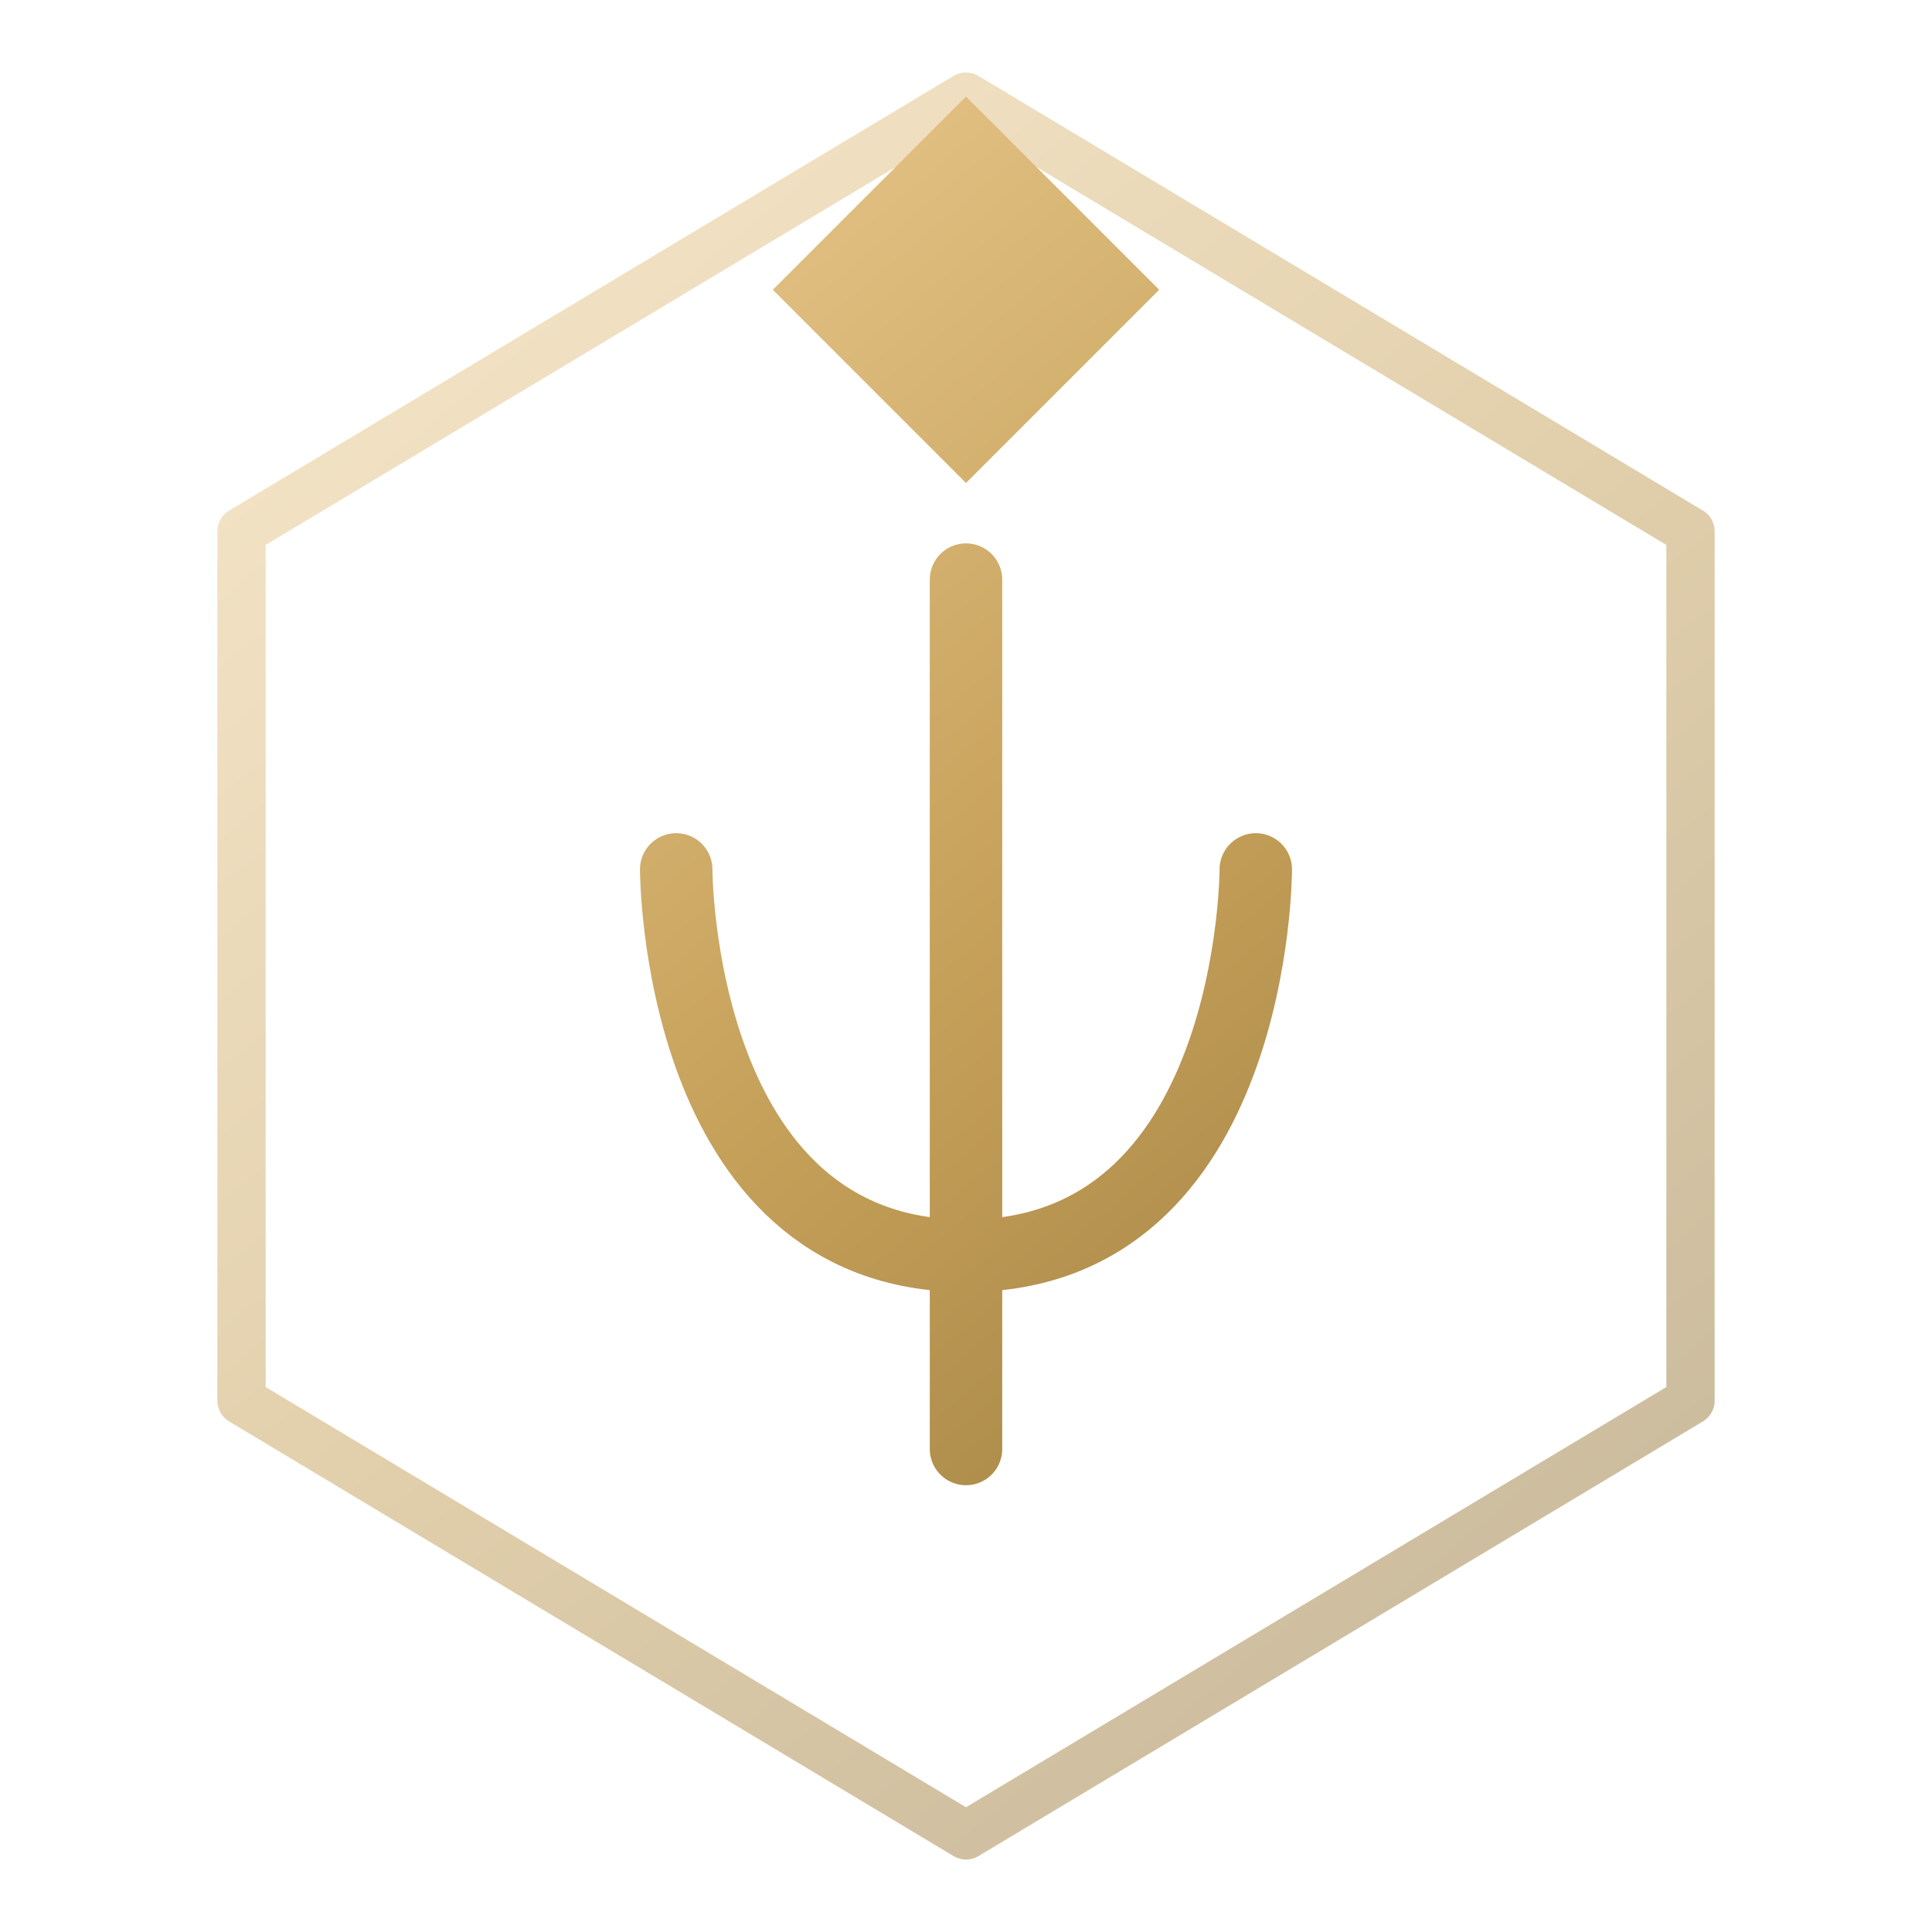
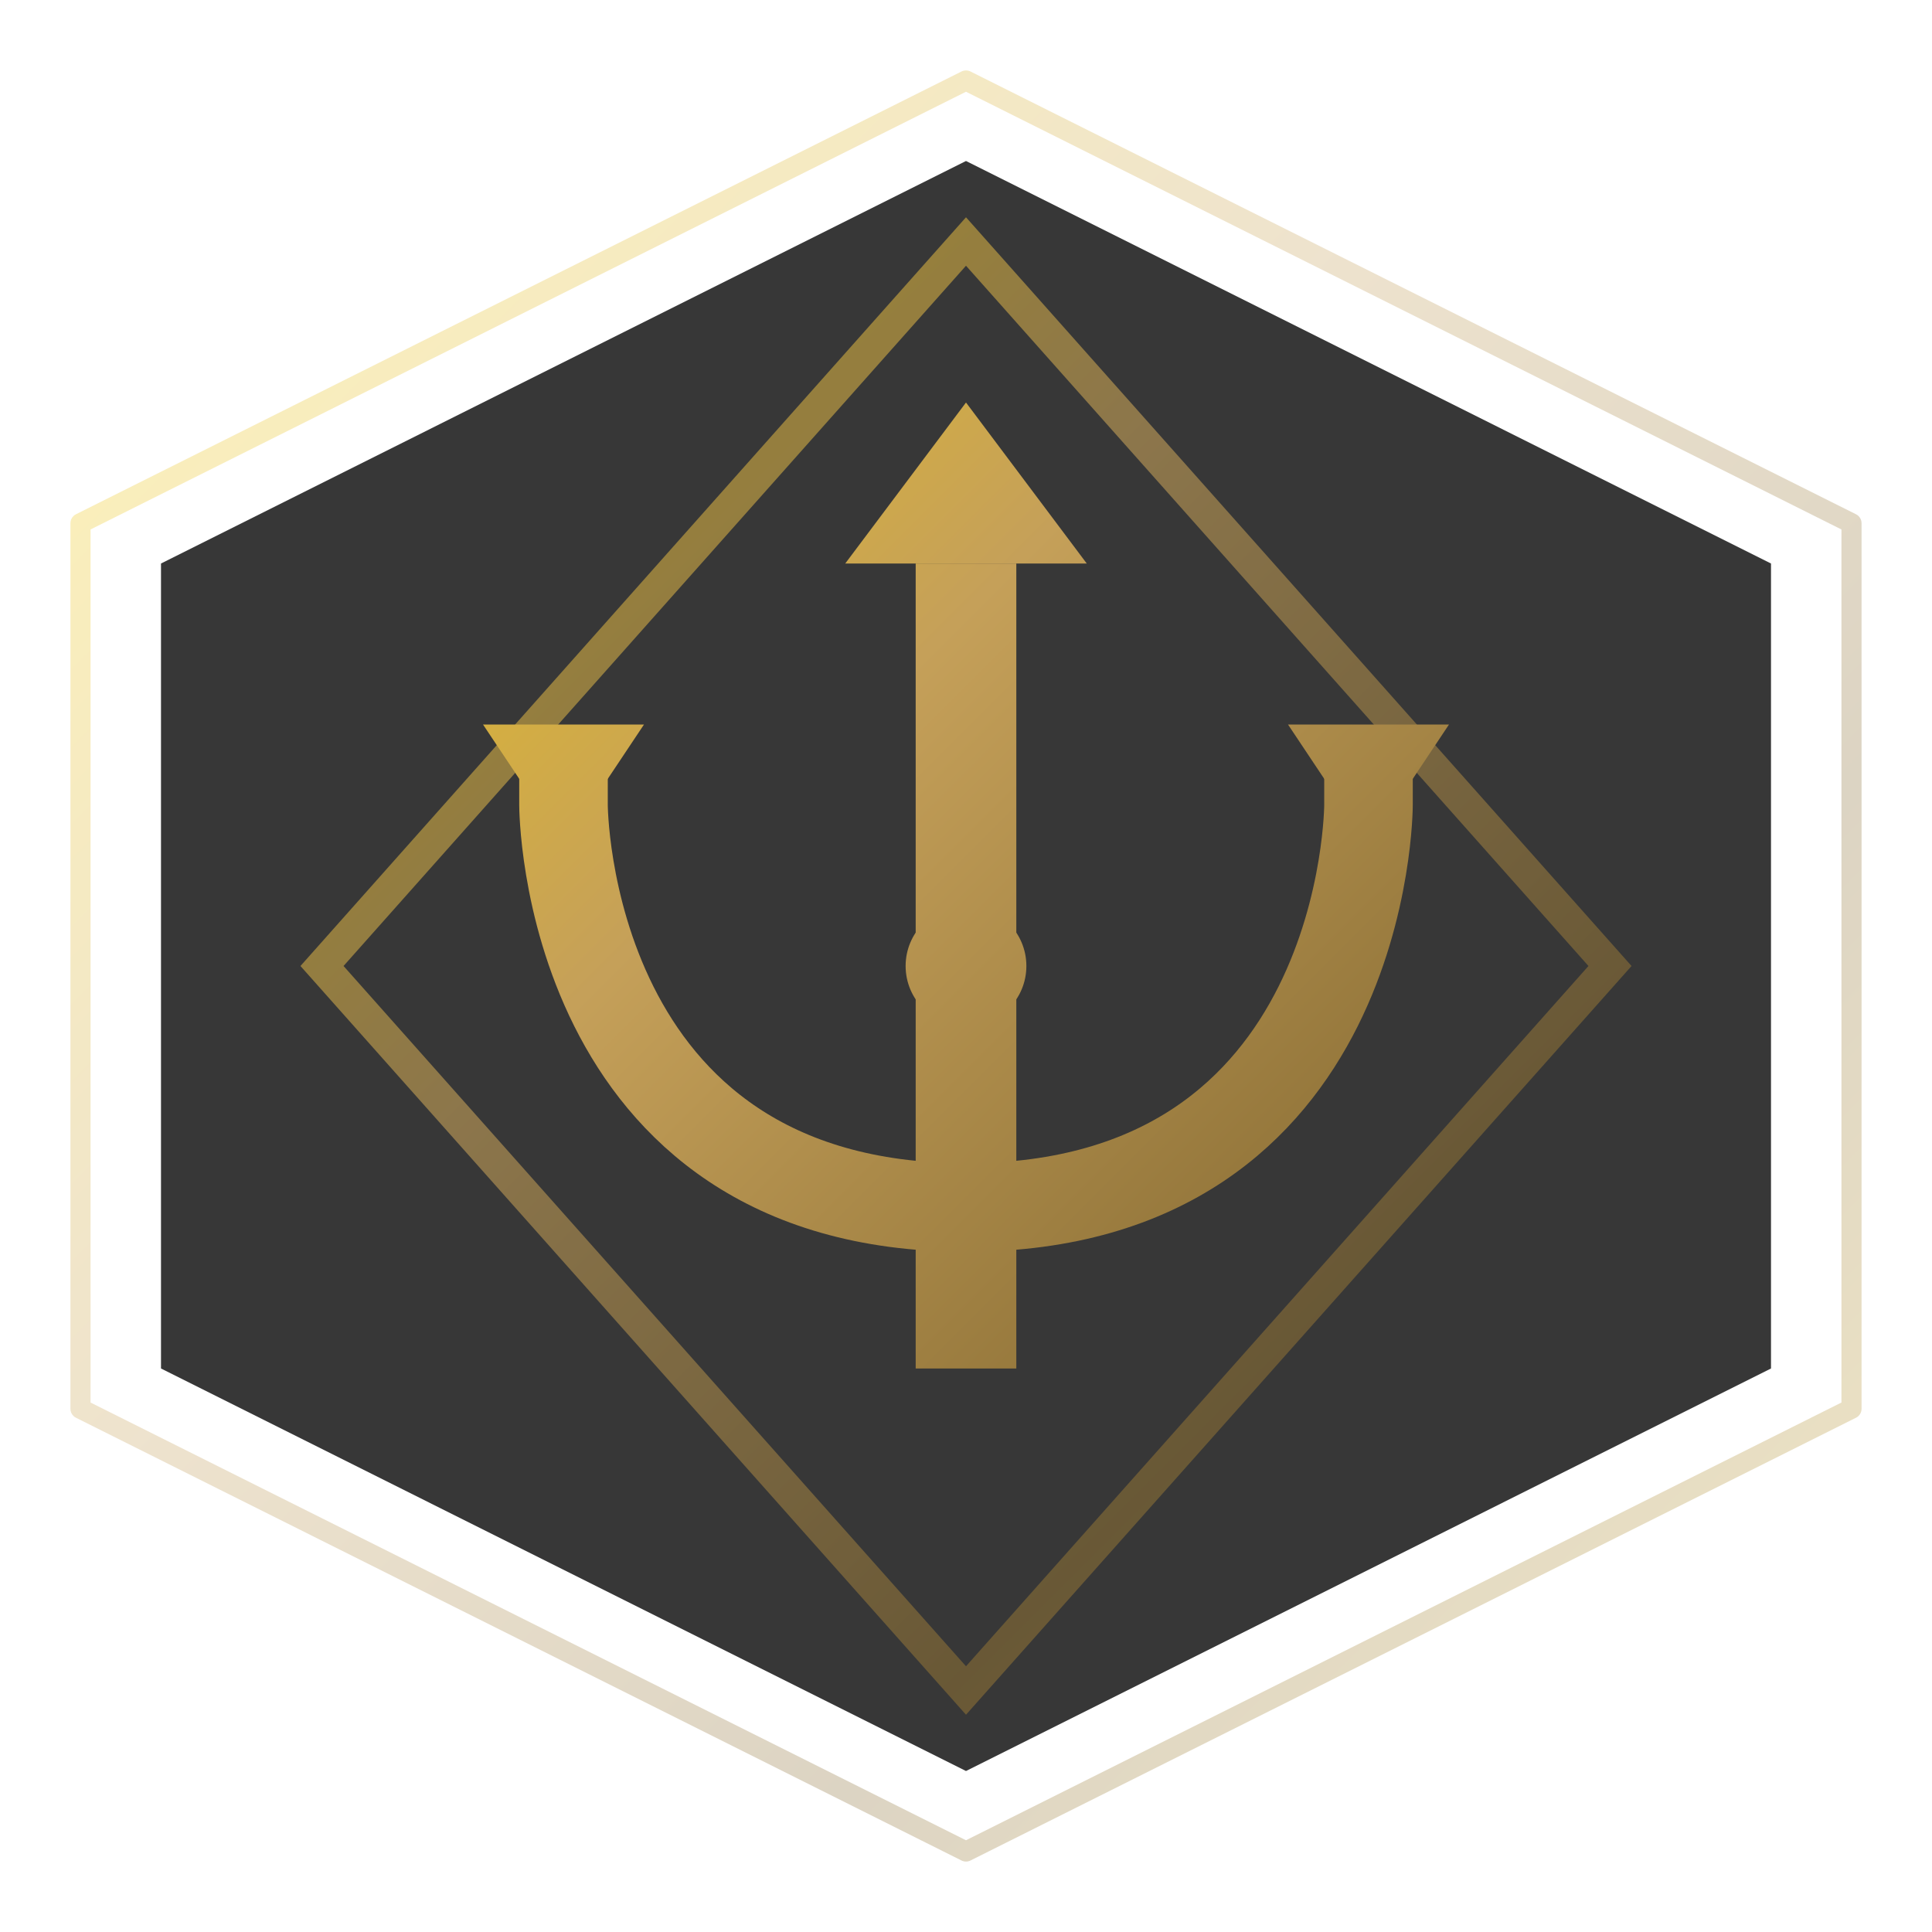
- <svg xmlns="http://www.w3.org/2000/svg" width="40" height="40" viewBox="0 0 40 40" fill="none">
-   {/* Architectural Frame */}
-   <path d="M20 2L35 11V29L20 38L5 29V11L20 2Z" stroke="url(#gold_grad)" stroke-width="1" stroke-linejoin="round" opacity="0.5" />
-   
-   {/* Minimalist Psi */}
-   <path d="M20 12V30" stroke="url(#gold_grad)" stroke-width="1.5" stroke-linecap="round" />
-   <path d="M14 18C14 18 14 26 20 26C26 26 26 18 26 18" stroke="url(#gold_grad)" stroke-width="1.5" stroke-linecap="round" />
-   
-   {/* Top Diamond Point */}
-   <path d="M20 2L24 6L20 10L16 6L20 2Z" fill="url(#gold_grad)" />
+ <svg xmlns="http://www.w3.org/2000/svg" width="48" height="48" viewBox="0 0 48 48" fill="none">
+   <path d="M24 4L44 14V34L24 44L4 34V14L24 4Z" fill="#050505" fill-opacity="0.8" />
+   <path d="M24 2L46 13V35L24 46L2 35V13L24 2Z" stroke="url(#gold_liquid)" stroke-width="0.5" stroke-linejoin="round" opacity="0.3" />
+   <path d="M24 6L40 24L24 42L8 24L24 6Z" stroke="url(#gold_liquid)" stroke-width="0.8" opacity="0.6" />
+   <path d="M24 14V34" stroke="url(#gold_liquid)" stroke-width="2.5" stroke-linecap="butt" />
+   <path d="M24 10L27 14H21L24 10Z" fill="url(#gold_liquid)" />
+   <path d="M14 20C14 20 14 30 24 30C34 30 34 20 34 20" stroke="url(#gold_liquid)" stroke-width="2.2" stroke-linecap="square" />
+   <path d="M12 18L14 21L16 18H12Z" fill="url(#gold_liquid)" />
+   <path d="M32 18L34 21L36 18H32Z" fill="url(#gold_liquid)" />
+   <circle cx="24" cy="24" r="1.5" fill="url(#gold_liquid)">
+     <animate attributeName="opacity" values="0.4;1;0.4" dur="3s" repeatCount="indefinite" />
+   </circle>
  <defs>
-     <linearGradient id="gold_grad" x1="5" y1="2" x2="35" y2="38" gradientUnits="userSpaceOnUse">
-       <stop stop-color="#F1D39B" />
-       <stop offset="0.5" stop-color="#C5A059" />
-       <stop offset="1" stop-color="#8A6E35" />
+     <linearGradient id="gold_liquid" x1="2" y1="2" x2="46" y2="46" gradientUnits="userSpaceOnUse">
+       <stop stop-color="#FFD700" />
+       <stop offset="0.4" stop-color="#C5A059" />
+       <stop offset="0.7" stop-color="#8A6E35" />
+       <stop offset="1" stop-color="#D4AF37" />
    </linearGradient>
  </defs>
</svg>
